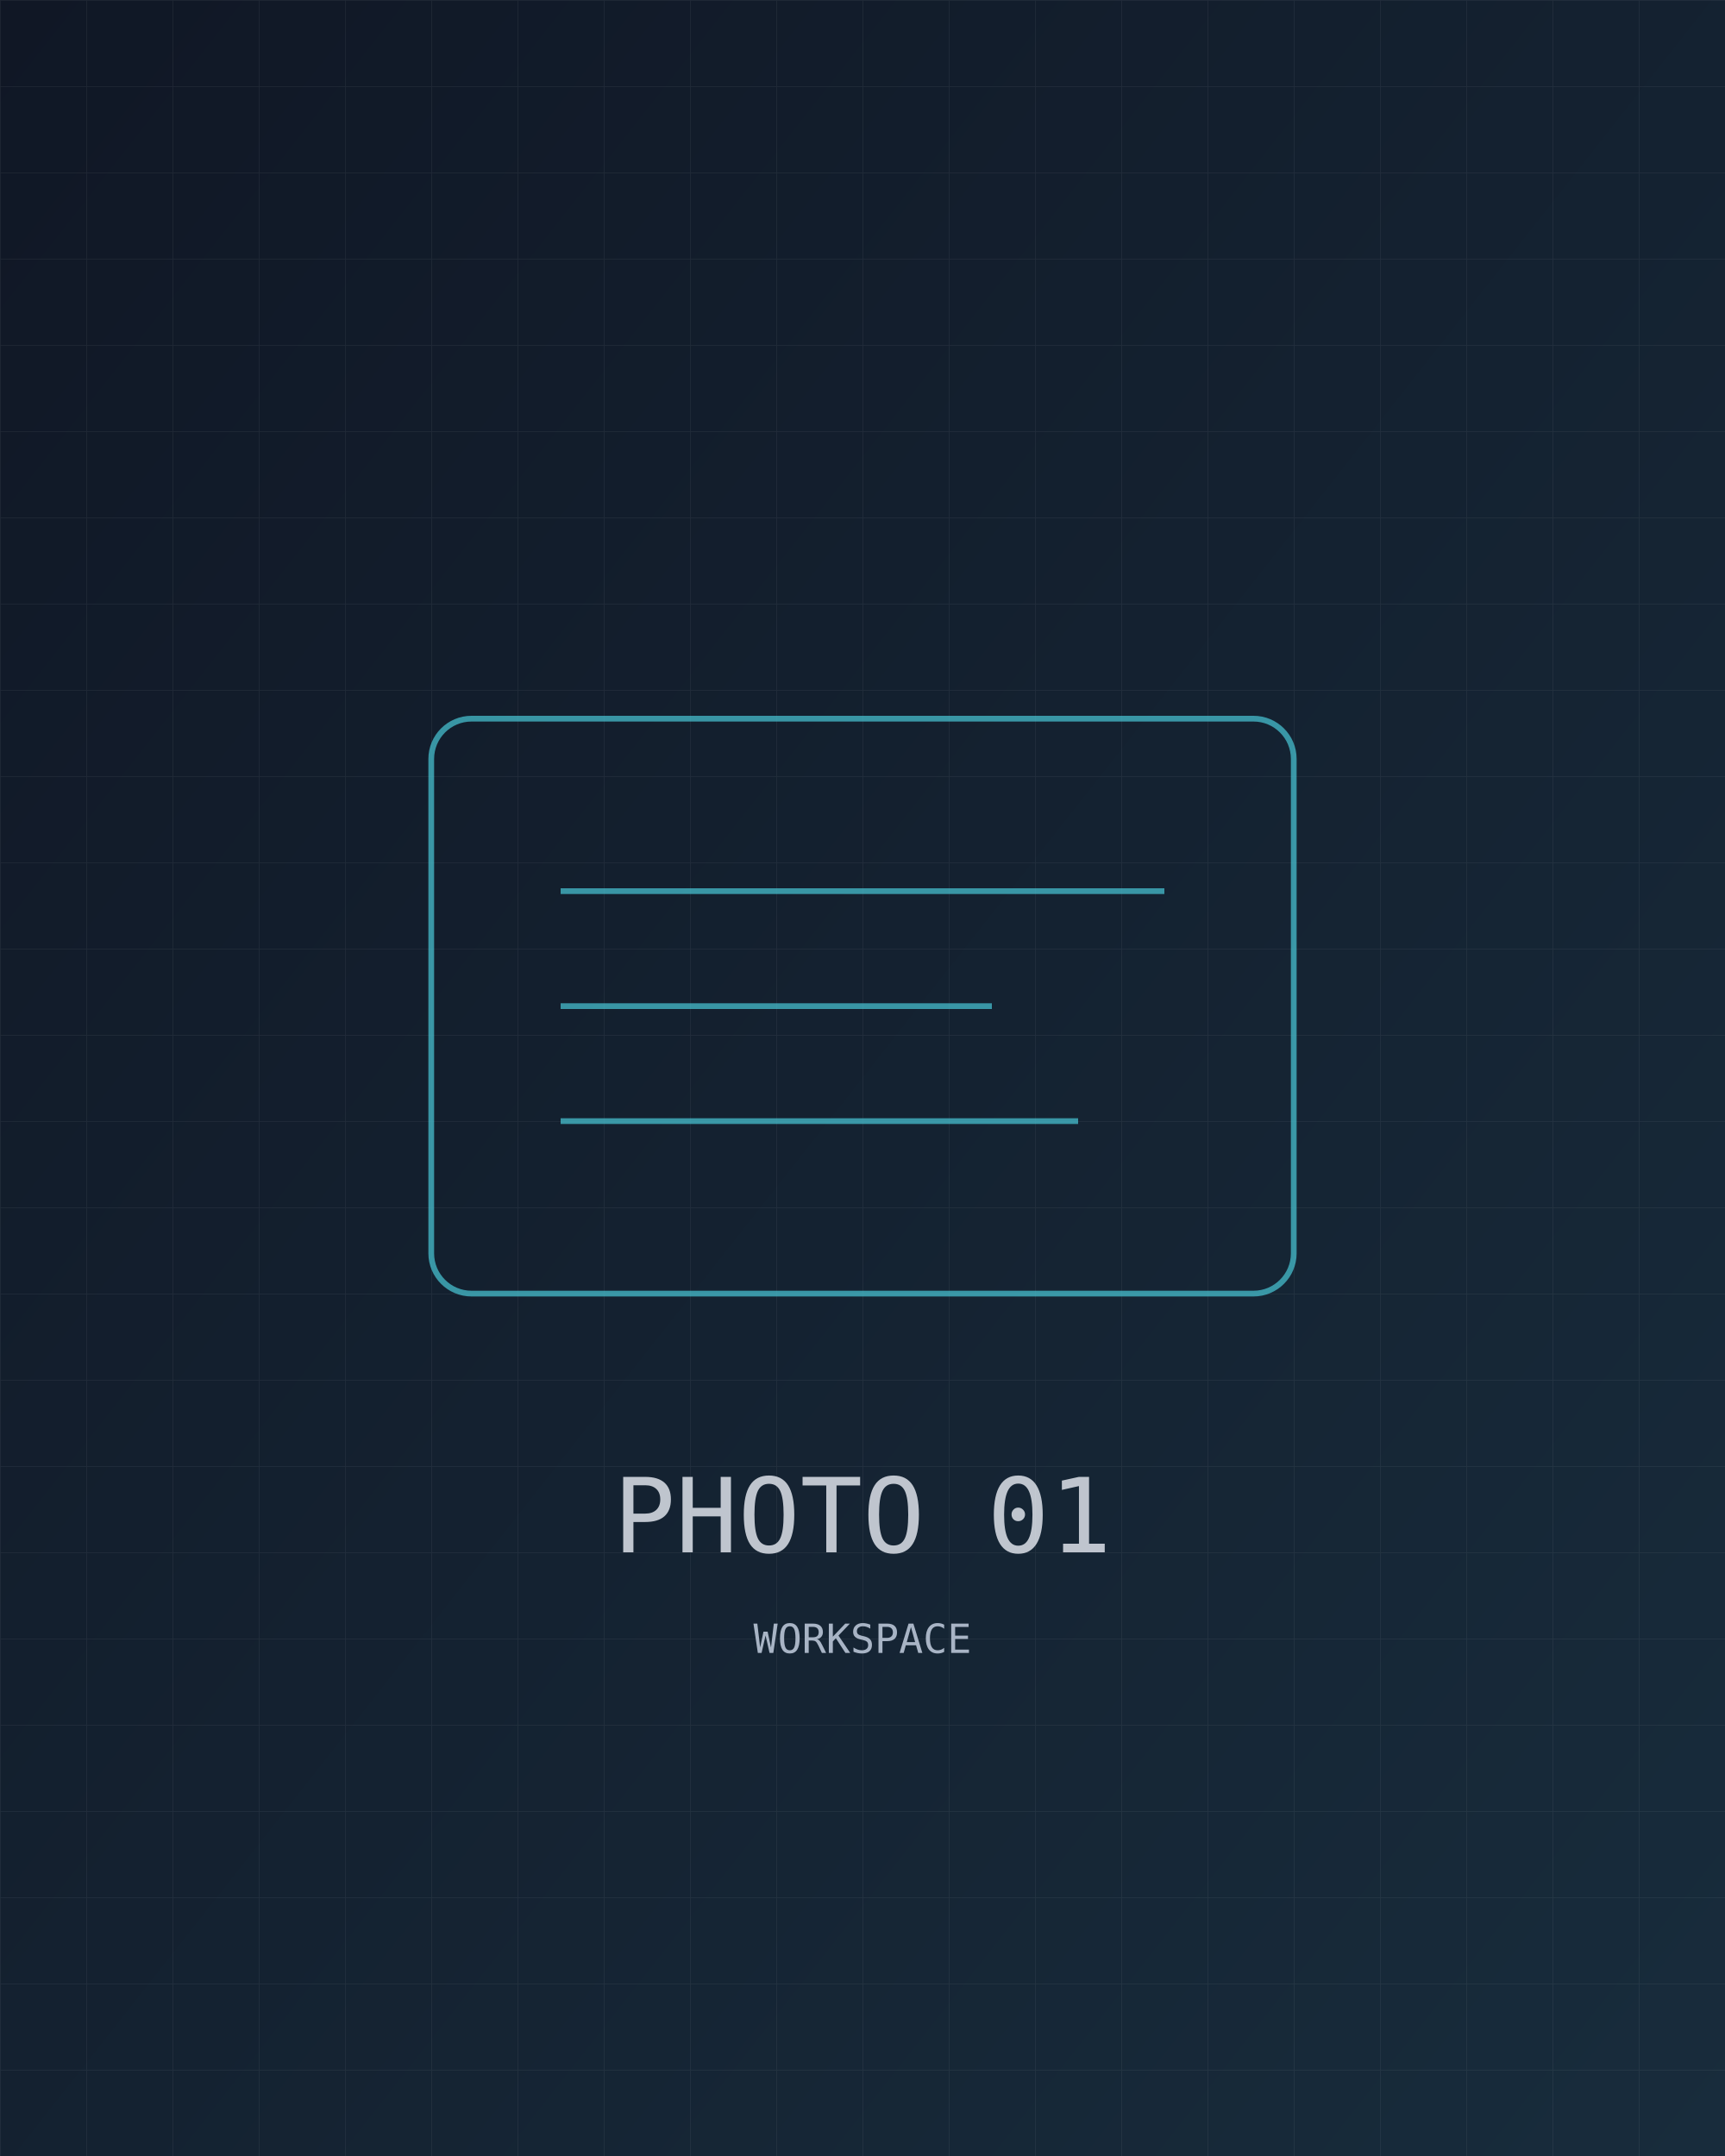
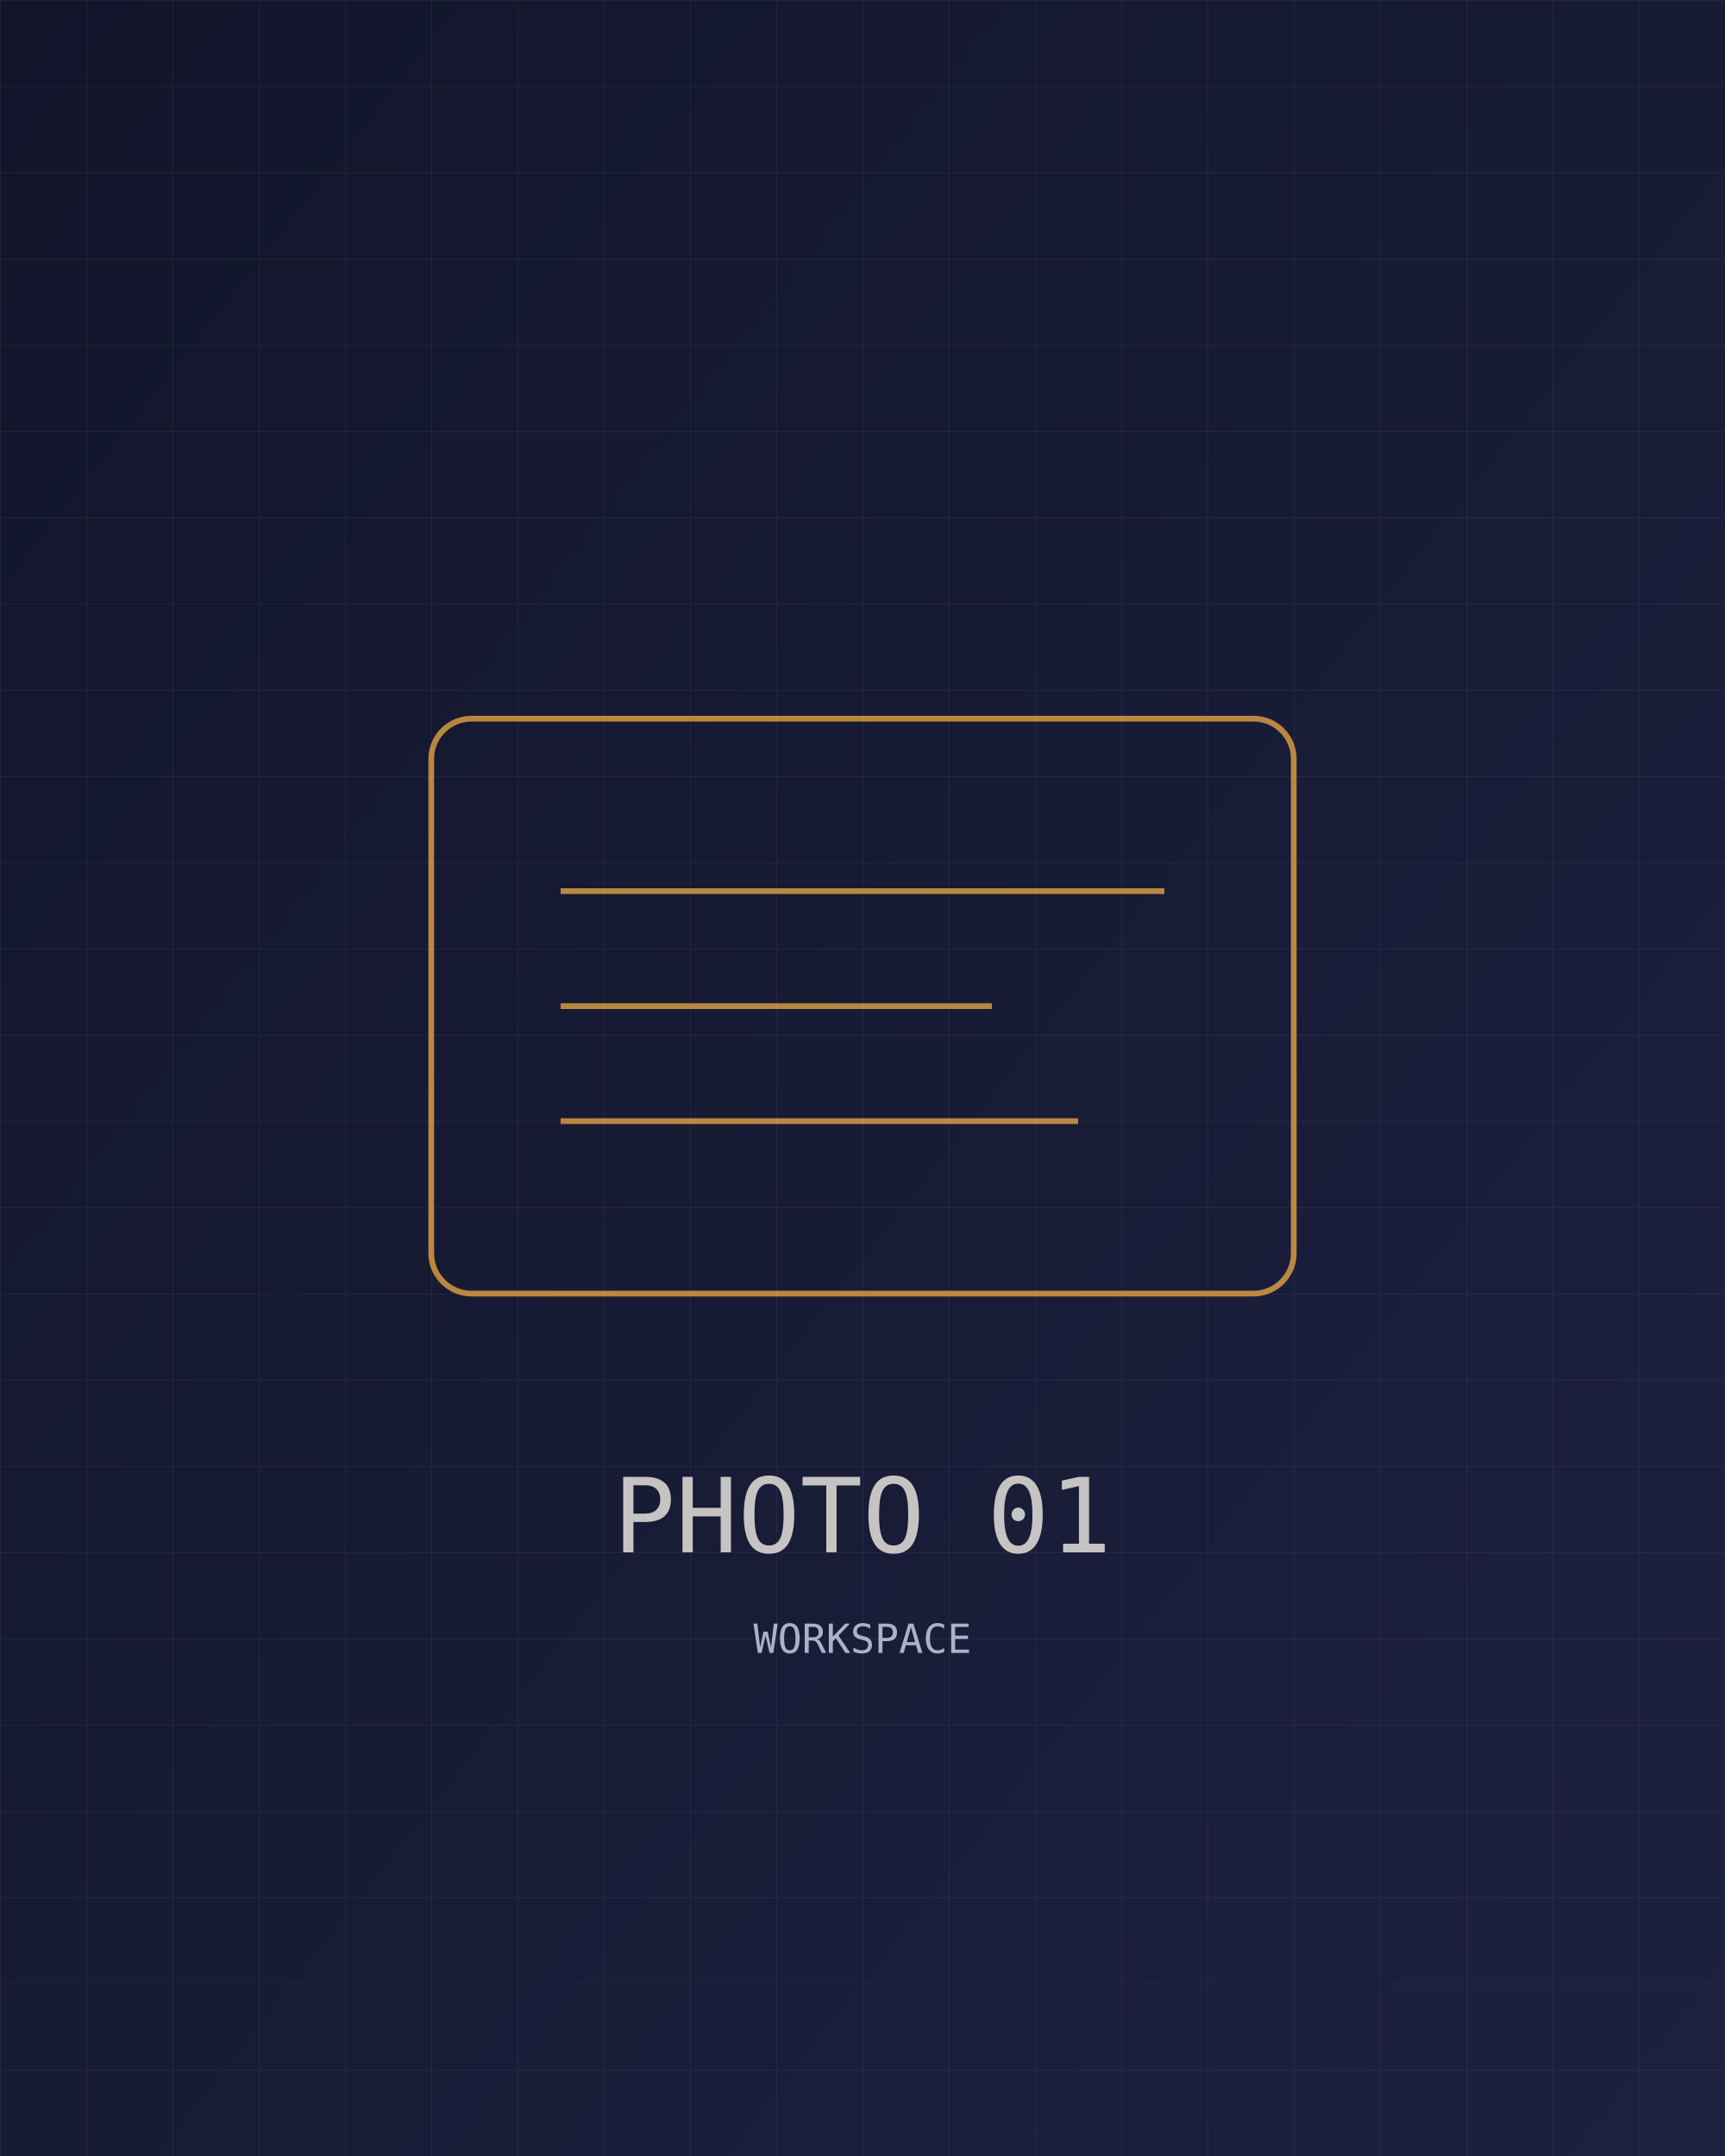
<svg xmlns="http://www.w3.org/2000/svg" viewBox="0 0 1200 1500" preserveAspectRatio="xMidYMid slice">
  <defs>
    <linearGradient id="bg" x1="0" y1="0" x2="1" y2="1">
-       <stop stop-color="#101725" />
-       <stop offset="1" stop-color="#182c3c" />
+       <stop stop-color="#12152a" />
+       <stop offset="1" stop-color="#1d2140" />
    </linearGradient>
    <pattern id="grid" width="60" height="60" patternUnits="userSpaceOnUse">
      <path d="M60 0H0V60" fill="none" stroke="#fff" stroke-opacity=".06" />
    </pattern>
  </defs>
  <rect width="1200" height="1500" fill="url(#bg)" />
  <rect width="1200" height="1500" fill="url(#grid)" />
-   <g fill="none" stroke="#49c8d8" stroke-opacity=".7" stroke-width="4">
+   <g fill="none" stroke="#ffb547" stroke-opacity=".7" stroke-width="4">
    <rect x="300" y="500" width="600" height="400" rx="28" />
    <path d="M390 620h420M390 700h300M390 780h360" />
  </g>
-   <text x="600" y="1080" text-anchor="middle" font-family="monospace" font-size="72" fill="#e9edf5" fill-opacity=".8">PHOTO 01</text>
+   <text x="600" y="1080" text-anchor="middle" font-family="monospace" font-size="72" fill="#f1ede4" fill-opacity=".8">PHOTO 01</text>
  <text x="600" y="1150" text-anchor="middle" font-family="monospace" font-size="28" fill="#a8b4c5">WORKSPACE</text>
</svg>
